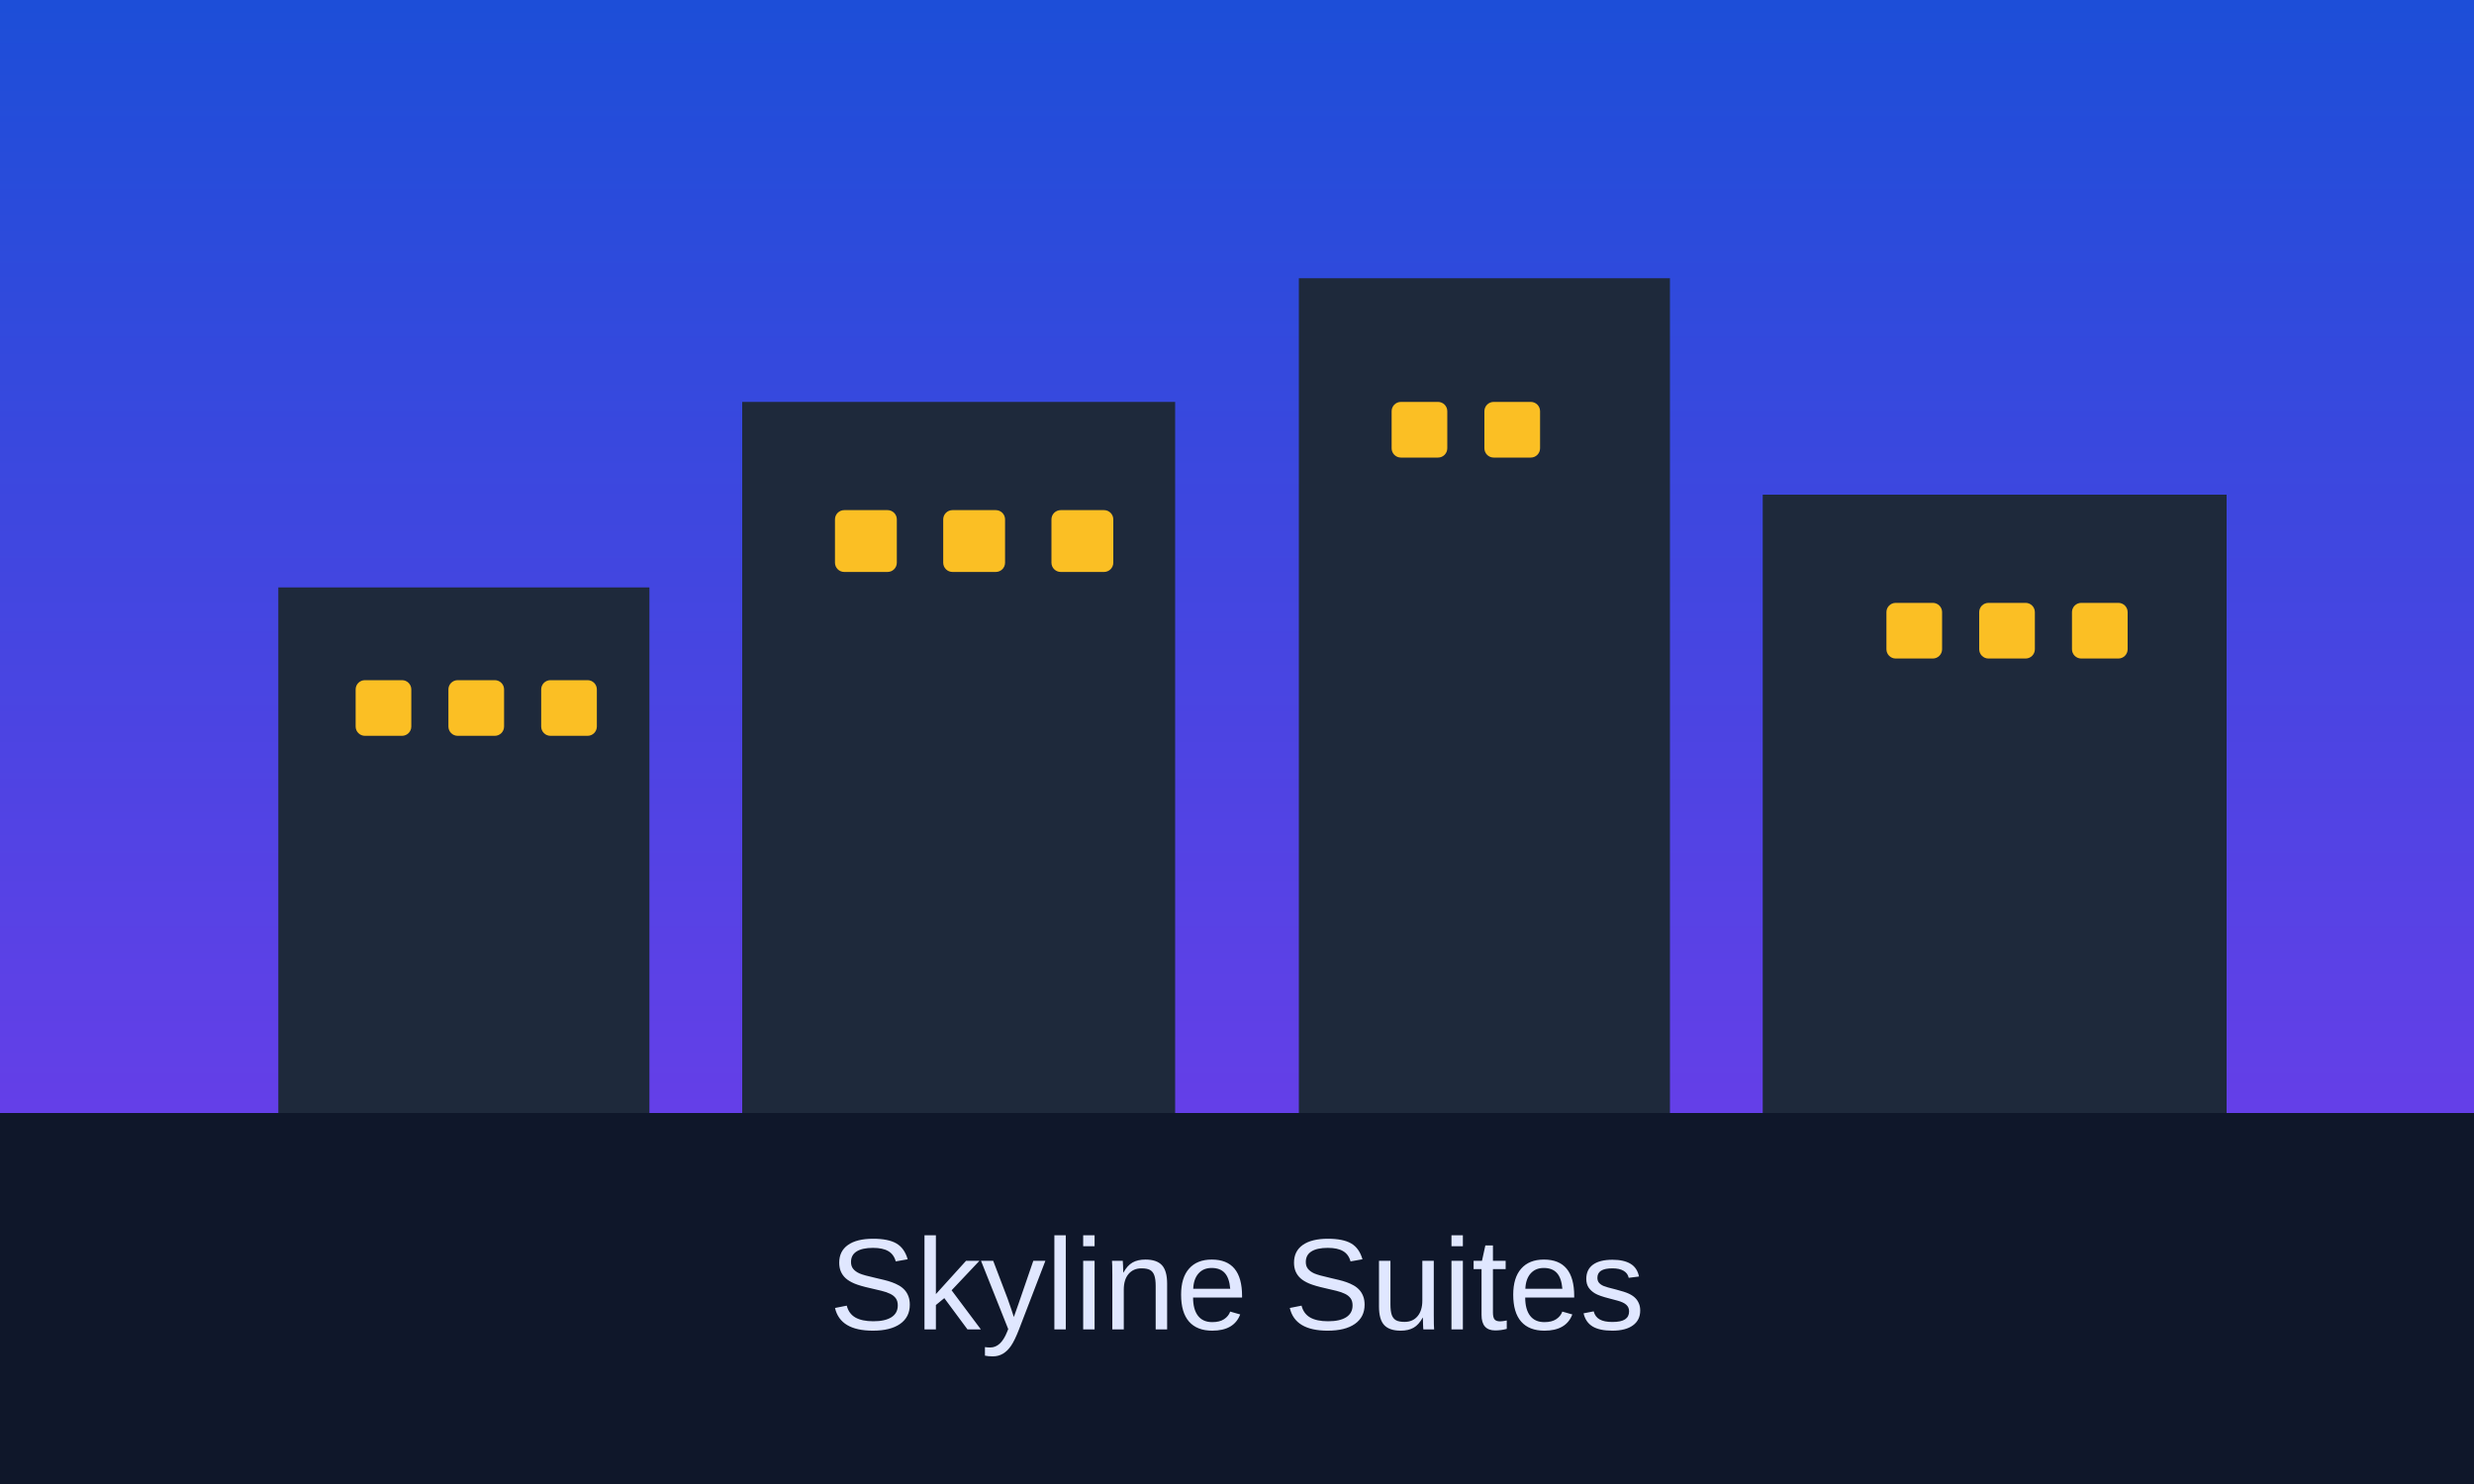
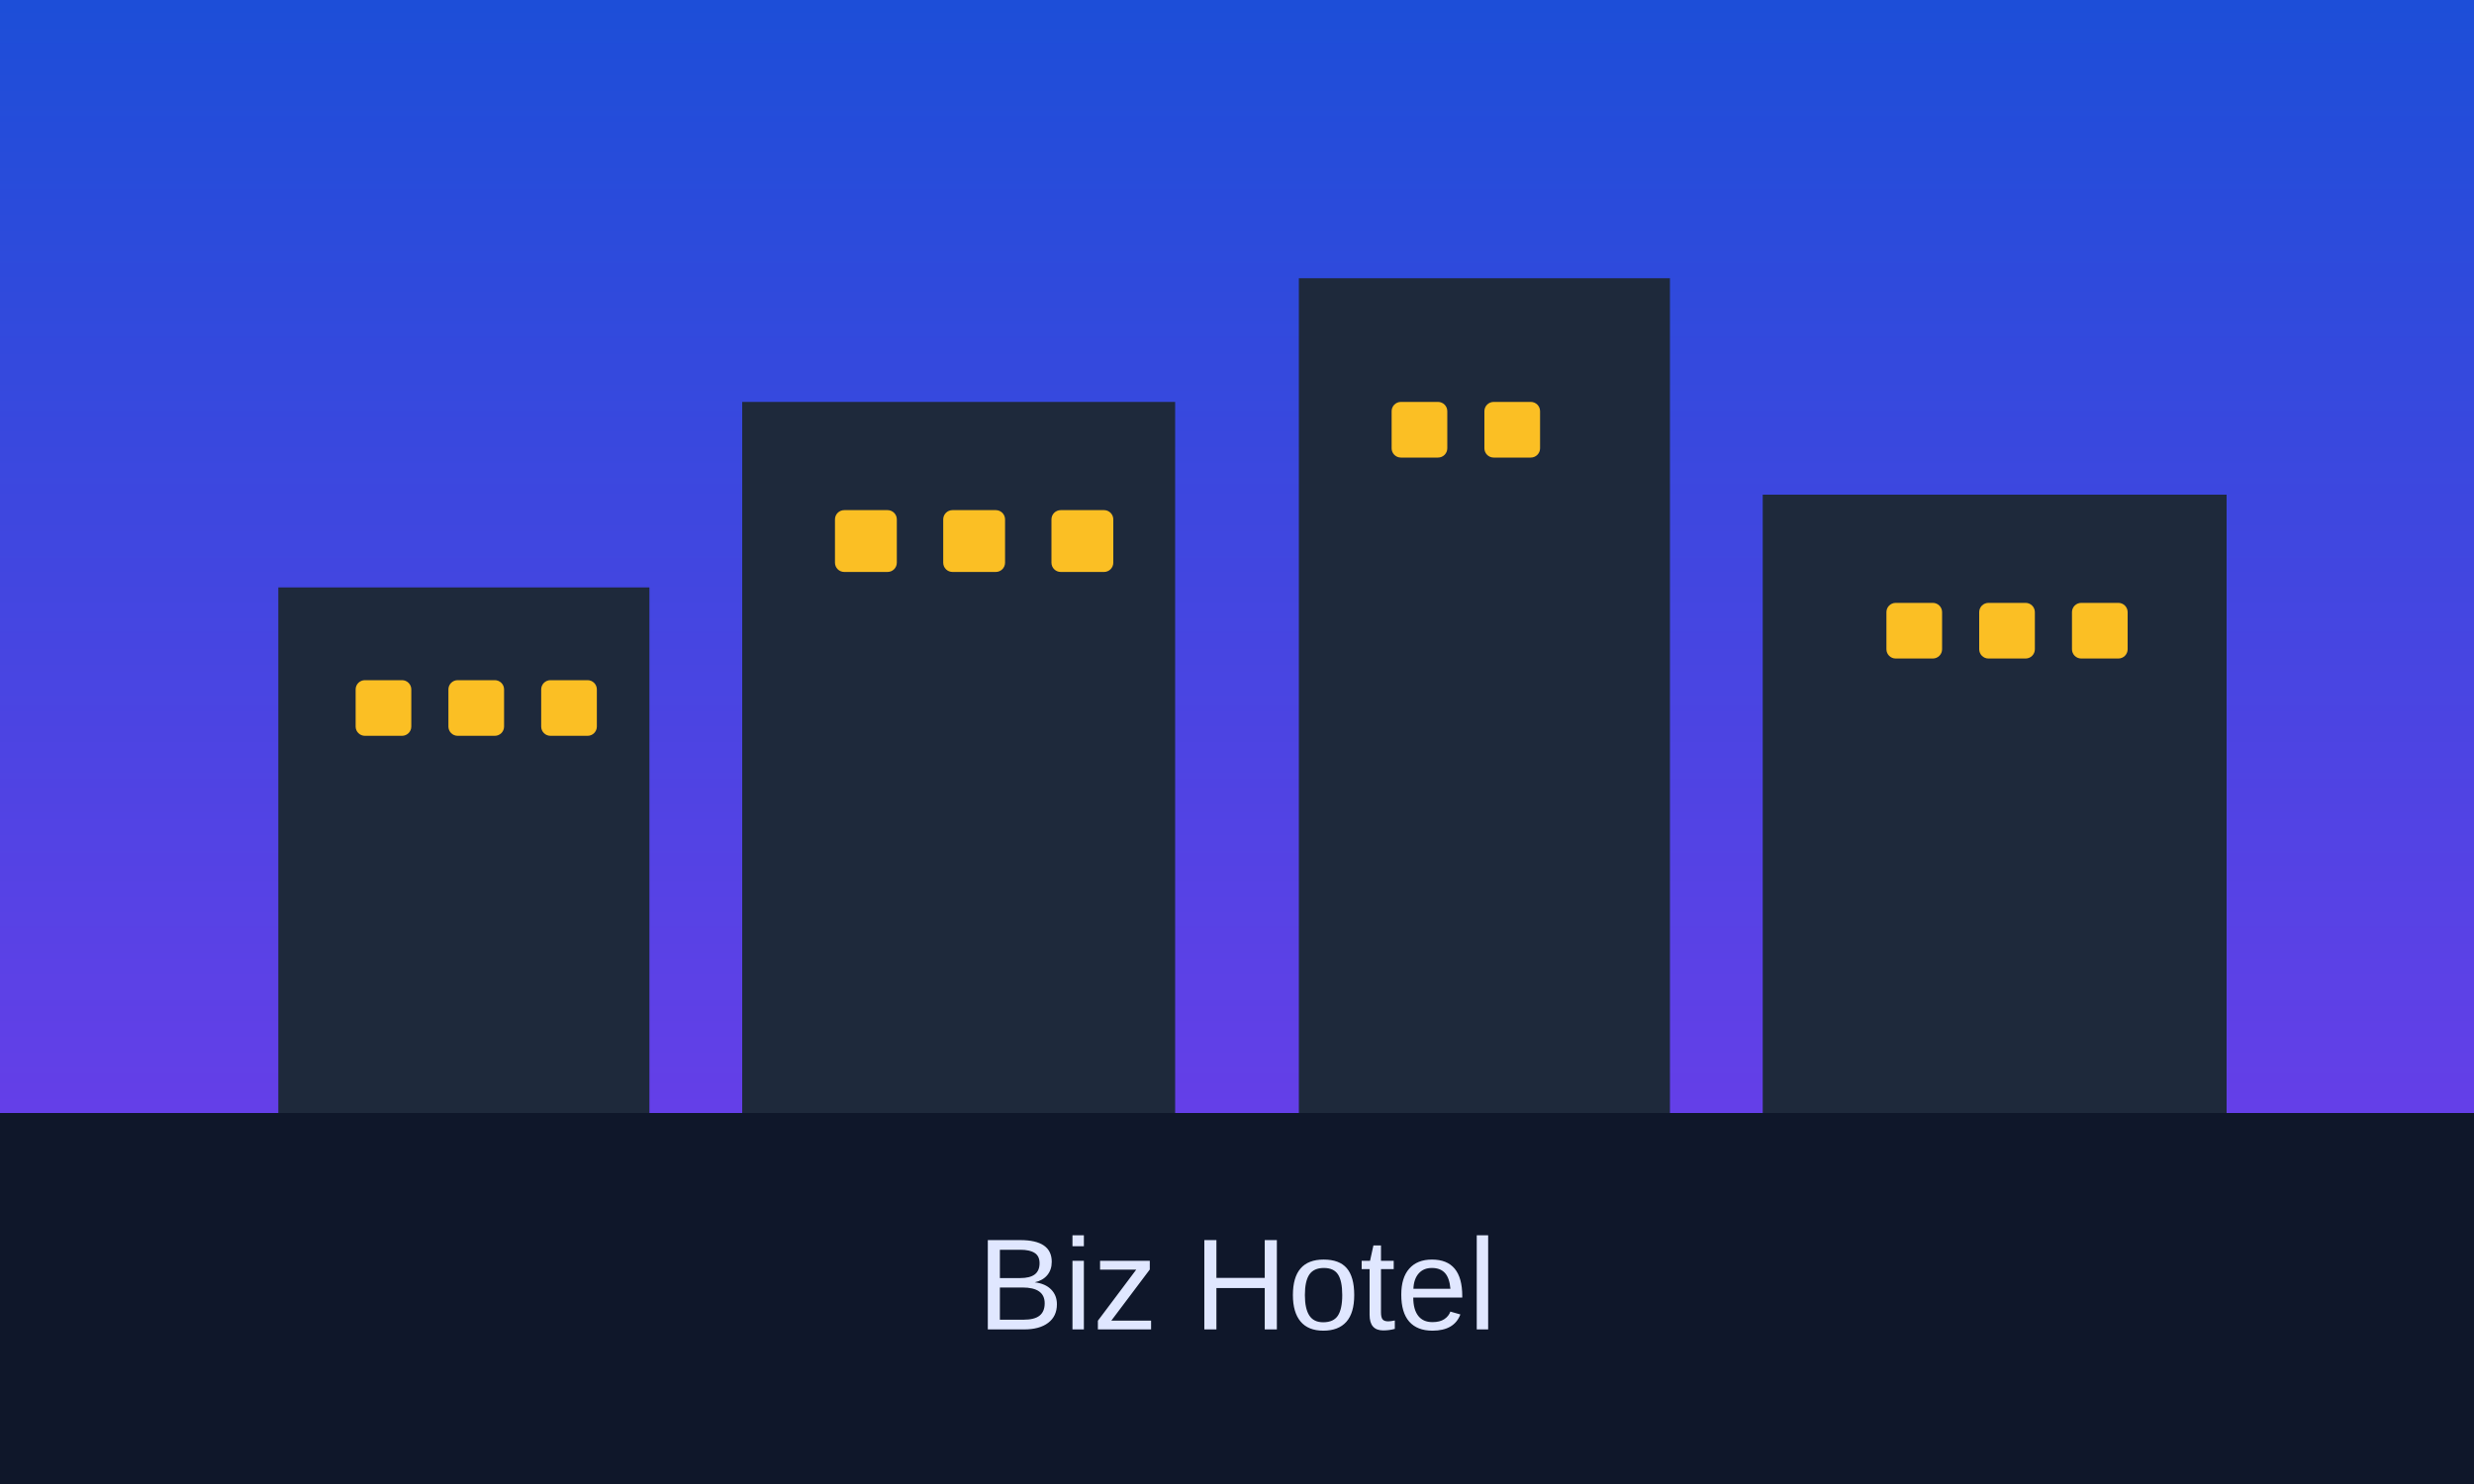
<svg xmlns="http://www.w3.org/2000/svg" viewBox="0 0 800 480">
  <defs>
    <linearGradient id="skyline-sky" x1="0%" y1="0%" x2="0%" y2="100%">
      <stop offset="0%" stop-color="#1d4ed8" />
      <stop offset="100%" stop-color="#7c3aed" />
    </linearGradient>
  </defs>
  <rect width="800" height="480" fill="url(#skyline-sky)" />
  <rect y="360" width="800" height="120" fill="#0f172a" />
  <g fill="#1e293b">
    <rect x="90" y="190" width="120" height="170" />
    <rect x="240" y="130" width="140" height="230" />
    <rect x="420" y="90" width="120" height="270" />
    <rect x="570" y="160" width="150" height="200" />
  </g>
  <g fill="#fbbf24">
    <rect x="115" y="220" width="18" height="18" rx="3" />
    <rect x="145" y="220" width="18" height="18" rx="3" />
    <rect x="175" y="220" width="18" height="18" rx="3" />
    <rect x="270" y="165" width="20" height="20" rx="3" />
    <rect x="305" y="165" width="20" height="20" rx="3" />
    <rect x="340" y="165" width="20" height="20" rx="3" />
    <rect x="450" y="130" width="18" height="18" rx="3" />
    <rect x="480" y="130" width="18" height="18" rx="3" />
    <rect x="610" y="195" width="18" height="18" rx="3" />
    <rect x="640" y="195" width="18" height="18" rx="3" />
    <rect x="670" y="195" width="18" height="18" rx="3" />
  </g>
  <text x="400" y="430" font-family="Arial, sans-serif" font-size="42" text-anchor="middle" fill="#e0e7ff">
-     Skyline Suites
+     Biz Hotel
  </text>
</svg>
